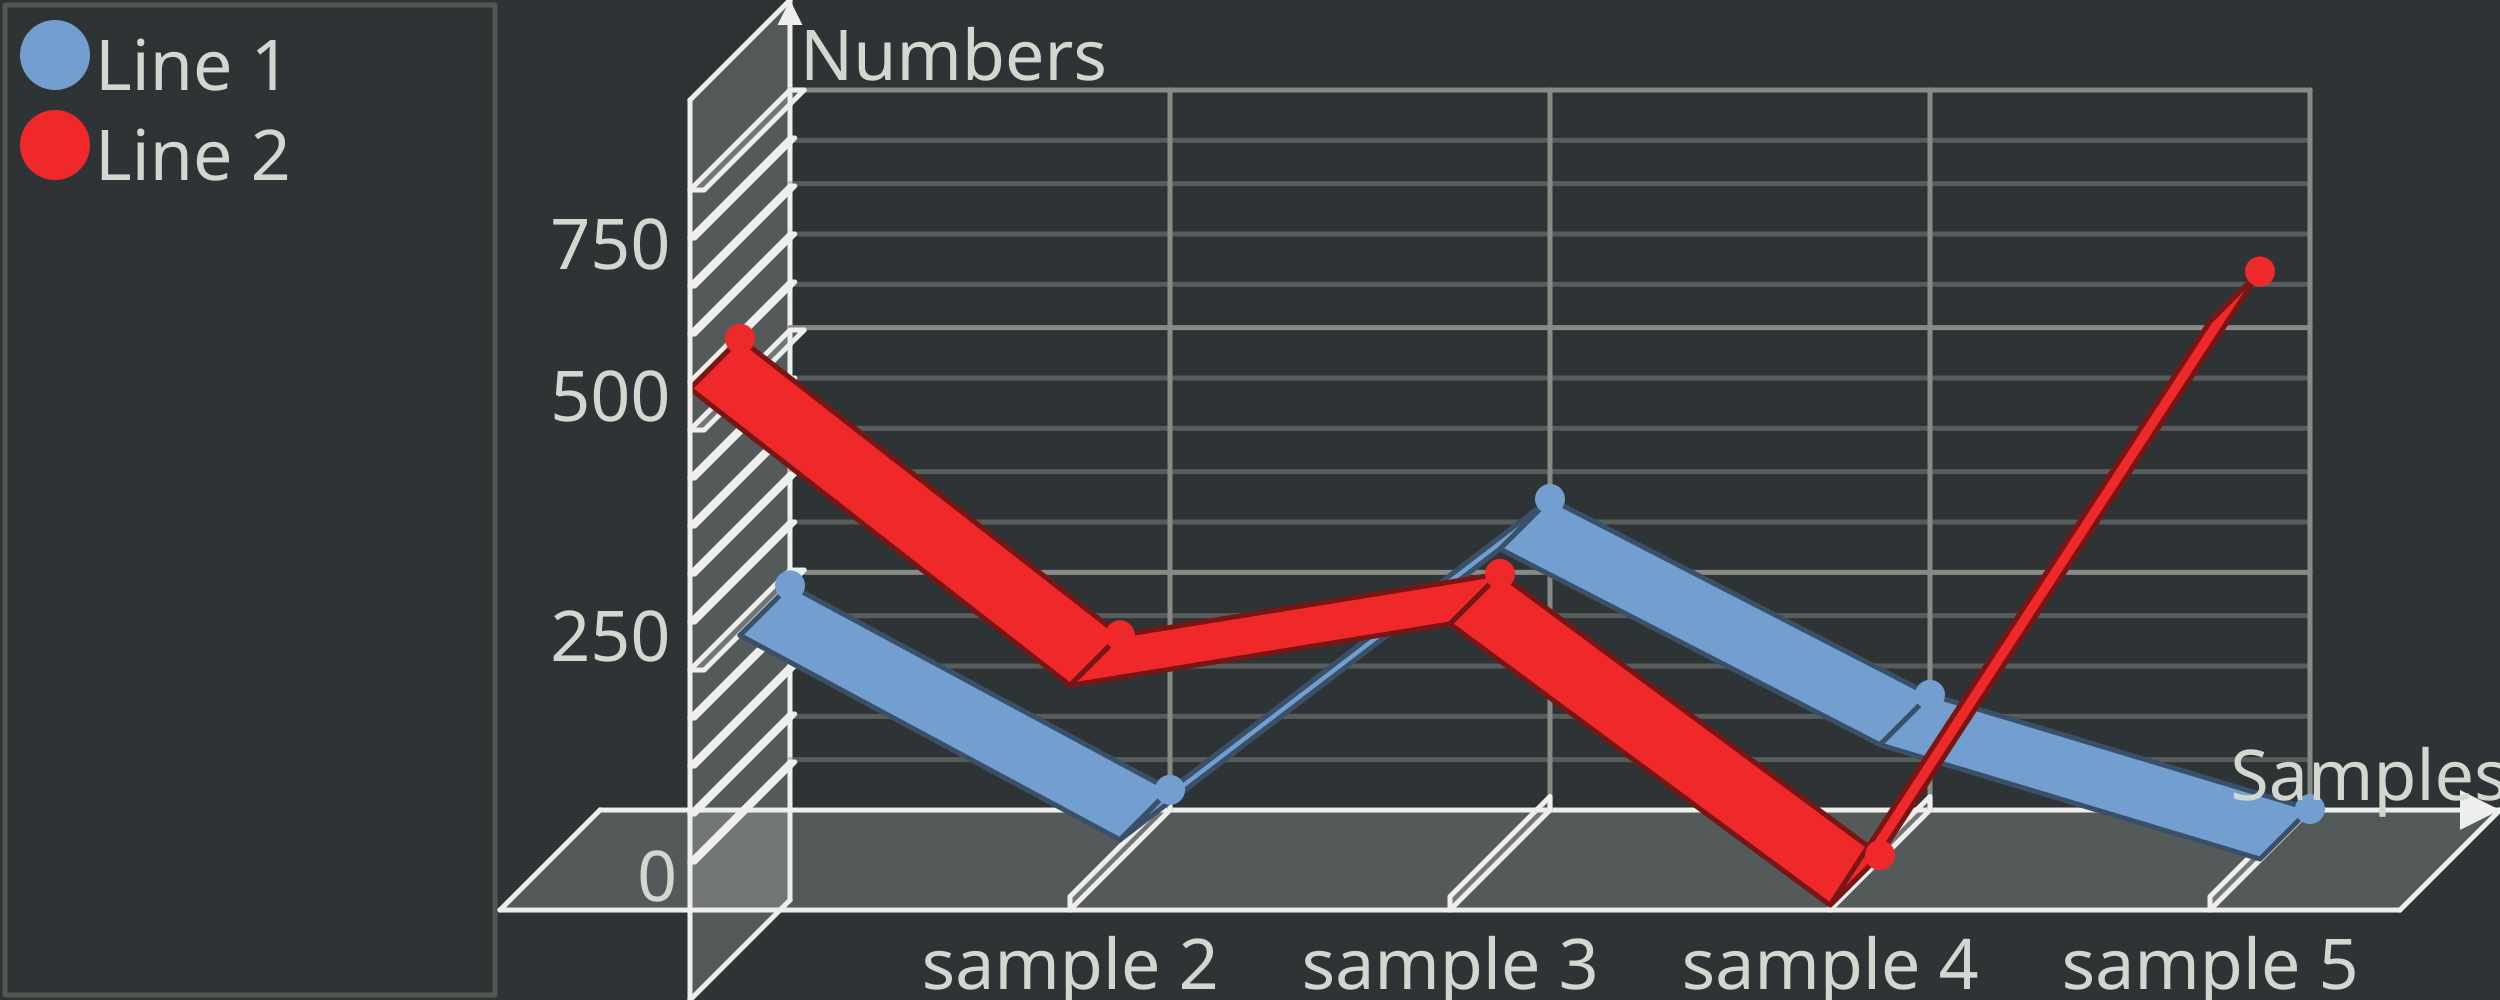
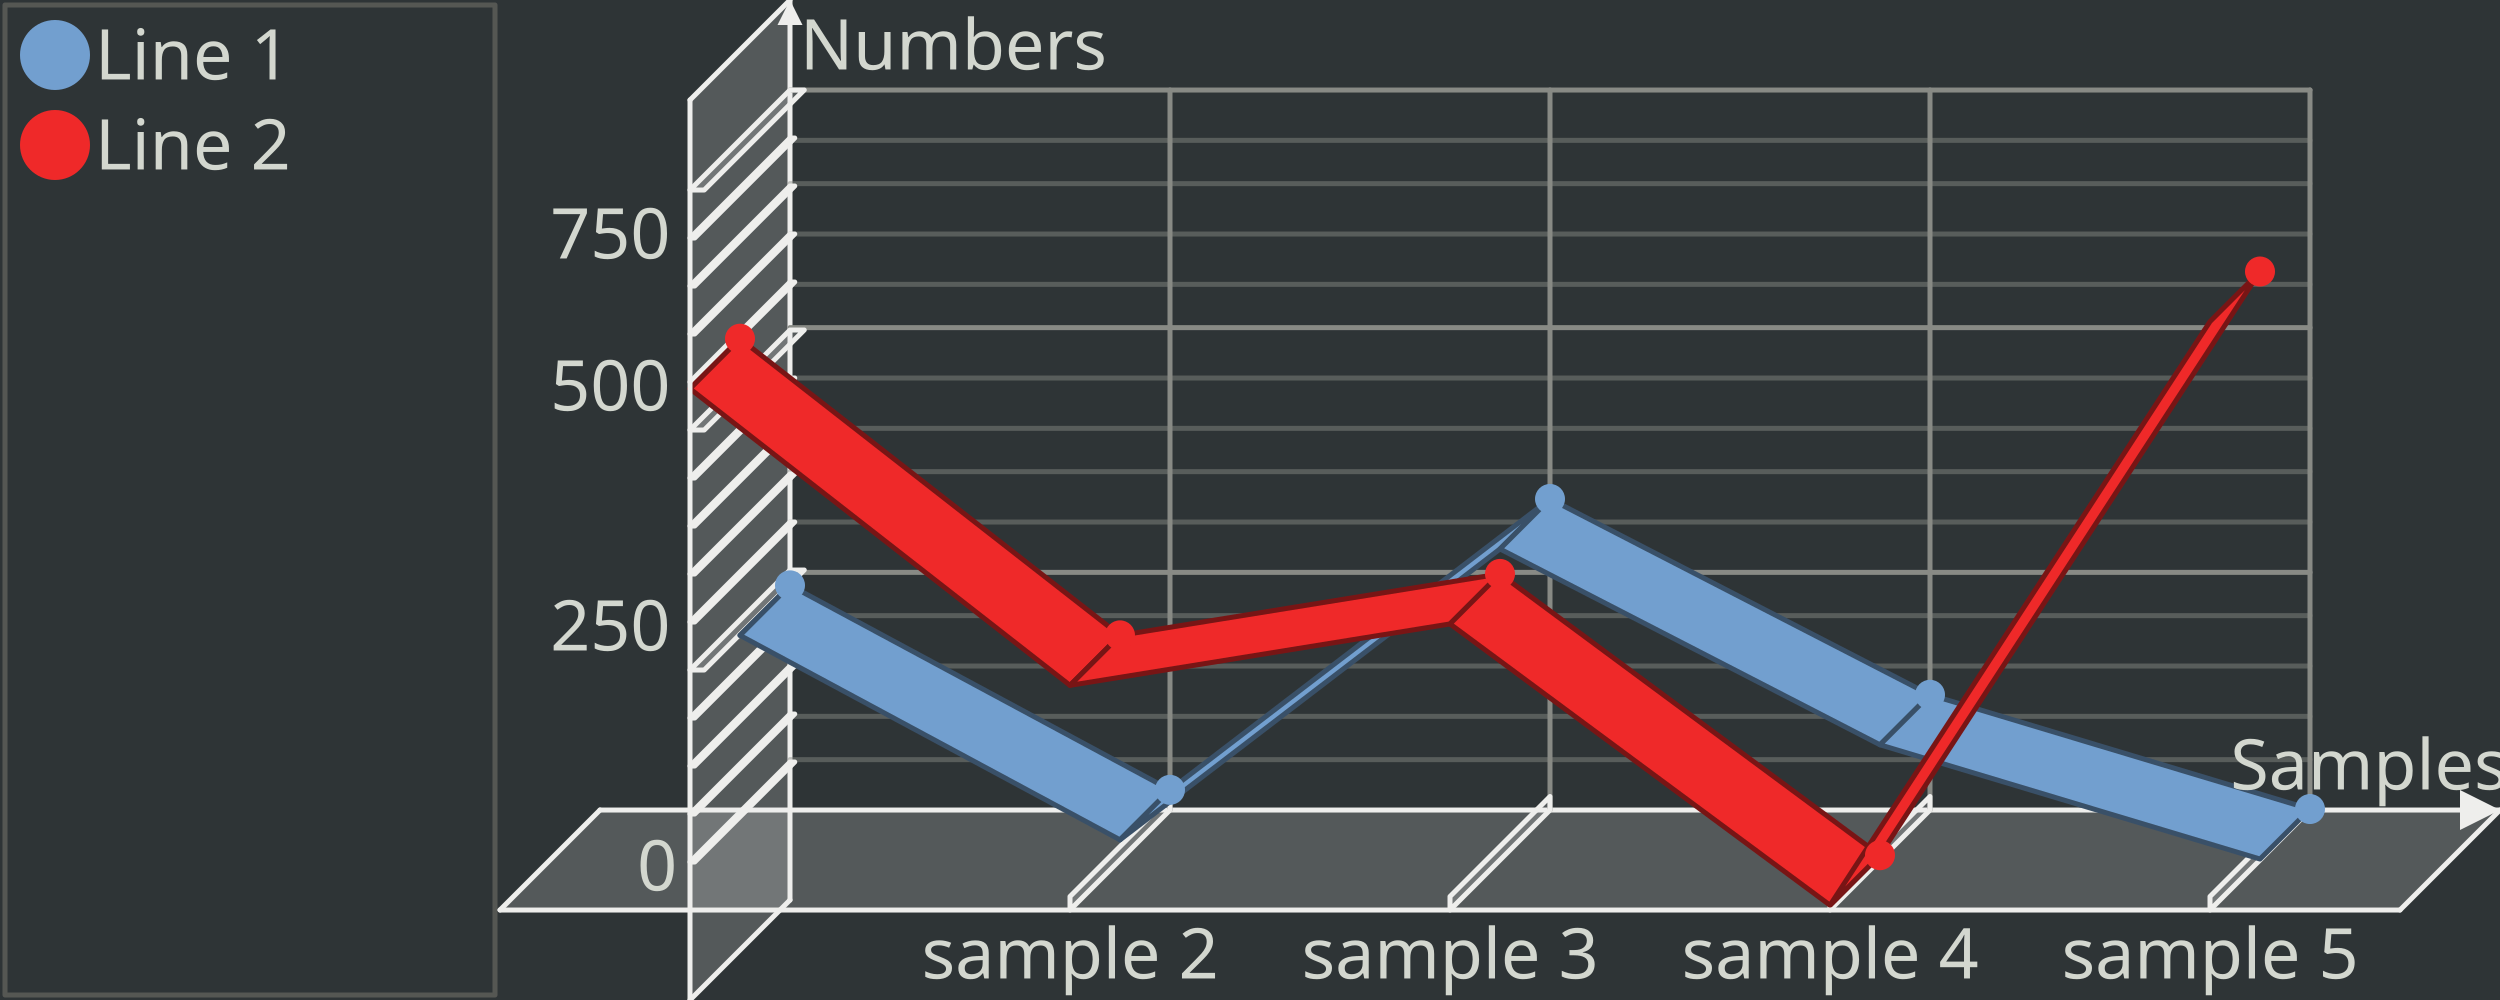
<svg xmlns="http://www.w3.org/2000/svg" width="500" height="200" version="1.0" id="ezcGraph">
  <defs />
  <g id="ezcGraphChart" color-rendering="optimizeQuality" shape-rendering="geometricPrecision" text-rendering="optimizeLegibility">
    <path d=" M 0,200 L 0,0 L 500,0 L 500,200 L 0,200 z " style="fill: #2e3436; fill-opacity: 1.00; stroke: none;" id="ezcGraphPolygon_1" />
    <path d=" M 1,199 L 1,1 L 99,1 L 99,199 L 1,199 z " style="fill: none; stroke: #555753; stroke-width: 1; stroke-opacity: 1.00; stroke-linecap: round; stroke-linejoin: round;" id="ezcGraphPolygon_2" />
    <path d=" M 2,198 L 2,2 L 98,2 L 98,198 L 2,198 z " style="fill: #000000; fill-opacity: 0.00; stroke: none;" id="ezcGraphPolygon_3" />
    <ellipse cx="11" cy="11" rx="7" ry="7" style="fill: #729fcf; fill-opacity: 1.00; stroke: none;" id="ezcGraphCircle_4" />
    <ellipse cx="11" cy="29" rx="7" ry="7" style="fill: #ef2929; fill-opacity: 1.00; stroke: none;" id="ezcGraphCircle_6" />
    <path d=" M 100,182 L 120,162 L 500,162 L 480,182 L 100,182 z " style="fill: #eeeeec; fill-opacity: 0.20; stroke: none;" id="ezcGraphPolygon_8" />
    <path d=" M 120,162 L 500,162" style="fill: none; stroke: #eeeeec; stroke-width: 1; stroke-opacity: 1.00; stroke-linecap: round; stroke-linejoin: round;" id="ezcGraphLine_9" />
    <path d=" M 492,166 L 500,162 L 492,158 L 492,166 z " style="fill: #eeeeec; fill-opacity: 1.00; stroke: none;" id="ezcGraphPolygon_10" />
    <path d=" M 138,200 L 158,180 L 158,0 L 138,20 L 138,200 z " style="fill: #eeeeec; fill-opacity: 0.20; stroke: none;" id="ezcGraphPolygon_12" />
    <path d=" M 158,180 L 158,0" style="fill: none; stroke: #eeeeec; stroke-width: 1; stroke-opacity: 1.00; stroke-linecap: round; stroke-linejoin: round;" id="ezcGraphLine_13" />
    <path d=" M 155.5,5 L 158,0 L 160.5,5 L 155.5,5 z " style="fill: #eeeeec; fill-opacity: 1.00; stroke: none;" id="ezcGraphPolygon_14" />
    <path d=" M 234,162 L 234,18" style="fill: none; stroke: #888a85; stroke-width: 1; stroke-opacity: 1.00; stroke-linecap: round; stroke-linejoin: round;" id="ezcGraphLine_16" />
    <path d=" M 214,179.3 L 234,159.3 L 234,162 L 214,182 L 214,179.3 z " style="fill: #eeeeec; fill-opacity: 0.20; stroke: none;" id="ezcGraphPolygon_17" />
    <path d=" M 214,179.3 L 234,159.3 L 234,162 L 214,182 L 214,179.3 z " style="fill: none; stroke: #eeeeec; stroke-width: 1; stroke-opacity: 1.00; stroke-linecap: round; stroke-linejoin: round;" id="ezcGraphPolygon_18" />
    <path d=" M 310,162 L 310,18" style="fill: none; stroke: #888a85; stroke-width: 1; stroke-opacity: 1.00; stroke-linecap: round; stroke-linejoin: round;" id="ezcGraphLine_20" />
    <path d=" M 290,179.3 L 310,159.3 L 310,162 L 290,182 L 290,179.3 z " style="fill: #eeeeec; fill-opacity: 0.20; stroke: none;" id="ezcGraphPolygon_21" />
    <path d=" M 290,179.3 L 310,159.3 L 310,162 L 290,182 L 290,179.3 z " style="fill: none; stroke: #eeeeec; stroke-width: 1; stroke-opacity: 1.00; stroke-linecap: round; stroke-linejoin: round;" id="ezcGraphPolygon_22" />
    <path d=" M 386,162 L 386,18" style="fill: none; stroke: #888a85; stroke-width: 1; stroke-opacity: 1.00; stroke-linecap: round; stroke-linejoin: round;" id="ezcGraphLine_24" />
    <path d=" M 366,179.3 L 386,159.3 L 386,162 L 366,182 L 366,179.3 z " style="fill: #eeeeec; fill-opacity: 0.20; stroke: none;" id="ezcGraphPolygon_25" />
    <path d=" M 366,179.3 L 386,159.3 L 386,162 L 366,182 L 366,179.3 z " style="fill: none; stroke: #eeeeec; stroke-width: 1; stroke-opacity: 1.00; stroke-linecap: round; stroke-linejoin: round;" id="ezcGraphPolygon_26" />
    <path d=" M 462,162 L 462,18" style="fill: none; stroke: #888a85; stroke-width: 1; stroke-opacity: 1.00; stroke-linecap: round; stroke-linejoin: round;" id="ezcGraphLine_28" />
    <path d=" M 442,179.3 L 462,159.3 L 462,162 L 442,182 L 442,179.3 z " style="fill: #eeeeec; fill-opacity: 0.20; stroke: none;" id="ezcGraphPolygon_29" />
    <path d=" M 442,179.3 L 462,159.3 L 462,162 L 442,182 L 442,179.3 z " style="fill: none; stroke: #eeeeec; stroke-width: 1; stroke-opacity: 1.00; stroke-linecap: round; stroke-linejoin: round;" id="ezcGraphPolygon_30" />
    <path d=" M 462,151.92 L 158,151.92" style="fill: none; stroke: #888a85; stroke-width: 1; stroke-opacity: 0.47; stroke-linecap: round; stroke-linejoin: round;" id="ezcGraphLine_33" />
    <path d=" M 138,172.4 L 158,152.4 L 158.95,152.4 L 138.95,172.4 L 138,172.4 z " style="fill: #eeeeec; fill-opacity: 0.20; stroke: none;" id="ezcGraphPolygon_34" />
    <path d=" M 138,172.4 L 158,152.4 L 158.95,152.4 L 138.95,172.4 L 138,172.4 z " style="fill: none; stroke: #eeeeec; stroke-width: 1; stroke-opacity: 1.00; stroke-linecap: round; stroke-linejoin: round;" id="ezcGraphPolygon_35" />
    <path d=" M 462,143.28 L 158,143.28" style="fill: none; stroke: #888a85; stroke-width: 1; stroke-opacity: 0.47; stroke-linecap: round; stroke-linejoin: round;" id="ezcGraphLine_36" />
    <path d=" M 138,162.8 L 158,142.8 L 158.95,142.8 L 138.95,162.8 L 138,162.8 z " style="fill: #eeeeec; fill-opacity: 0.20; stroke: none;" id="ezcGraphPolygon_37" />
    <path d=" M 138,162.8 L 158,142.8 L 158.95,142.8 L 138.95,162.8 L 138,162.8 z " style="fill: none; stroke: #eeeeec; stroke-width: 1; stroke-opacity: 1.00; stroke-linecap: round; stroke-linejoin: round;" id="ezcGraphPolygon_38" />
    <path d=" M 462,133.2 L 158,133.2" style="fill: none; stroke: #888a85; stroke-width: 1; stroke-opacity: 0.47; stroke-linecap: round; stroke-linejoin: round;" id="ezcGraphLine_39" />
    <path d=" M 138,153.2 L 158,133.2 L 158.95,133.2 L 138.95,153.2 L 138,153.2 z " style="fill: #eeeeec; fill-opacity: 0.20; stroke: none;" id="ezcGraphPolygon_40" />
    <path d=" M 138,153.2 L 158,133.2 L 158.95,133.2 L 138.95,153.2 L 138,153.2 z " style="fill: none; stroke: #eeeeec; stroke-width: 1; stroke-opacity: 1.00; stroke-linecap: round; stroke-linejoin: round;" id="ezcGraphPolygon_41" />
    <path d=" M 462,123.12 L 158,123.12" style="fill: none; stroke: #888a85; stroke-width: 1; stroke-opacity: 0.47; stroke-linecap: round; stroke-linejoin: round;" id="ezcGraphLine_42" />
    <path d=" M 138,143.6 L 158,123.6 L 158.95,123.6 L 138.95,143.6 L 138,143.6 z " style="fill: #eeeeec; fill-opacity: 0.20; stroke: none;" id="ezcGraphPolygon_43" />
    <path d=" M 138,143.6 L 158,123.6 L 158.95,123.6 L 138.95,143.6 L 138,143.6 z " style="fill: none; stroke: #eeeeec; stroke-width: 1; stroke-opacity: 1.00; stroke-linecap: round; stroke-linejoin: round;" id="ezcGraphPolygon_44" />
    <path d=" M 462,114.48 L 158,114.48" style="fill: none; stroke: #888a85; stroke-width: 1; stroke-opacity: 1.00; stroke-linecap: round; stroke-linejoin: round;" id="ezcGraphLine_45" />
    <path d=" M 138,134 L 158,114 L 160.85,114 L 140.85,134 L 138,134 z " style="fill: #eeeeec; fill-opacity: 0.20; stroke: none;" id="ezcGraphPolygon_46" />
    <path d=" M 138,134 L 158,114 L 160.85,114 L 140.85,134 L 138,134 z " style="fill: none; stroke: #eeeeec; stroke-width: 1; stroke-opacity: 1.00; stroke-linecap: round; stroke-linejoin: round;" id="ezcGraphPolygon_47" />
    <path d=" M 462,104.4 L 158,104.4" style="fill: none; stroke: #888a85; stroke-width: 1; stroke-opacity: 0.47; stroke-linecap: round; stroke-linejoin: round;" id="ezcGraphLine_49" />
    <path d=" M 138,124.4 L 158,104.4 L 158.95,104.4 L 138.95,124.4 L 138,124.4 z " style="fill: #eeeeec; fill-opacity: 0.20; stroke: none;" id="ezcGraphPolygon_50" />
    <path d=" M 138,124.4 L 158,104.4 L 158.95,104.4 L 138.95,124.4 L 138,124.4 z " style="fill: none; stroke: #eeeeec; stroke-width: 1; stroke-opacity: 1.00; stroke-linecap: round; stroke-linejoin: round;" id="ezcGraphPolygon_51" />
    <path d=" M 462,94.32 L 158,94.32" style="fill: none; stroke: #888a85; stroke-width: 1; stroke-opacity: 0.47; stroke-linecap: round; stroke-linejoin: round;" id="ezcGraphLine_52" />
    <path d=" M 138,114.8 L 158,94.8 L 158.95,94.8 L 138.95,114.8 L 138,114.8 z " style="fill: #eeeeec; fill-opacity: 0.20; stroke: none;" id="ezcGraphPolygon_53" />
    <path d=" M 138,114.8 L 158,94.8 L 158.95,94.8 L 138.95,114.8 L 138,114.8 z " style="fill: none; stroke: #eeeeec; stroke-width: 1; stroke-opacity: 1.00; stroke-linecap: round; stroke-linejoin: round;" id="ezcGraphPolygon_54" />
    <path d=" M 462,85.68 L 158,85.68" style="fill: none; stroke: #888a85; stroke-width: 1; stroke-opacity: 0.47; stroke-linecap: round; stroke-linejoin: round;" id="ezcGraphLine_55" />
    <path d=" M 138,105.2 L 158,85.2 L 158.95,85.2 L 138.95,105.2 L 138,105.2 z " style="fill: #eeeeec; fill-opacity: 0.20; stroke: none;" id="ezcGraphPolygon_56" />
    <path d=" M 138,105.2 L 158,85.2 L 158.95,85.2 L 138.95,105.2 L 138,105.2 z " style="fill: none; stroke: #eeeeec; stroke-width: 1; stroke-opacity: 1.00; stroke-linecap: round; stroke-linejoin: round;" id="ezcGraphPolygon_57" />
    <path d=" M 462,75.6 L 158,75.6" style="fill: none; stroke: #888a85; stroke-width: 1; stroke-opacity: 0.47; stroke-linecap: round; stroke-linejoin: round;" id="ezcGraphLine_58" />
    <path d=" M 138,95.6 L 158,75.6 L 158.95,75.6 L 138.95,95.6 L 138,95.6 z " style="fill: #eeeeec; fill-opacity: 0.20; stroke: none;" id="ezcGraphPolygon_59" />
    <path d=" M 138,95.6 L 158,75.6 L 158.95,75.6 L 138.95,95.6 L 138,95.6 z " style="fill: none; stroke: #eeeeec; stroke-width: 1; stroke-opacity: 1.00; stroke-linecap: round; stroke-linejoin: round;" id="ezcGraphPolygon_60" />
    <path d=" M 462,65.52 L 158,65.52" style="fill: none; stroke: #888a85; stroke-width: 1; stroke-opacity: 1.00; stroke-linecap: round; stroke-linejoin: round;" id="ezcGraphLine_61" />
    <path d=" M 138,86 L 158,66 L 160.85,66 L 140.85,86 L 138,86 z " style="fill: #eeeeec; fill-opacity: 0.20; stroke: none;" id="ezcGraphPolygon_62" />
    <path d=" M 138,86 L 158,66 L 160.85,66 L 140.85,86 L 138,86 z " style="fill: none; stroke: #eeeeec; stroke-width: 1; stroke-opacity: 1.00; stroke-linecap: round; stroke-linejoin: round;" id="ezcGraphPolygon_63" />
    <path d=" M 462,56.88 L 158,56.88" style="fill: none; stroke: #888a85; stroke-width: 1; stroke-opacity: 0.47; stroke-linecap: round; stroke-linejoin: round;" id="ezcGraphLine_65" />
    <path d=" M 138,76.4 L 158,56.4 L 158.95,56.4 L 138.95,76.4 L 138,76.4 z " style="fill: #eeeeec; fill-opacity: 0.20; stroke: none;" id="ezcGraphPolygon_66" />
    <path d=" M 138,76.4 L 158,56.4 L 158.95,56.4 L 138.95,76.4 L 138,76.4 z " style="fill: none; stroke: #eeeeec; stroke-width: 1; stroke-opacity: 1.00; stroke-linecap: round; stroke-linejoin: round;" id="ezcGraphPolygon_67" />
    <path d=" M 462,46.8 L 158,46.8" style="fill: none; stroke: #888a85; stroke-width: 1; stroke-opacity: 0.47; stroke-linecap: round; stroke-linejoin: round;" id="ezcGraphLine_68" />
    <path d=" M 138,66.8 L 158,46.8 L 158.95,46.8 L 138.95,66.8 L 138,66.8 z " style="fill: #eeeeec; fill-opacity: 0.20; stroke: none;" id="ezcGraphPolygon_69" />
    <path d=" M 138,66.8 L 158,46.8 L 158.95,46.8 L 138.95,66.8 L 138,66.8 z " style="fill: none; stroke: #eeeeec; stroke-width: 1; stroke-opacity: 1.00; stroke-linecap: round; stroke-linejoin: round;" id="ezcGraphPolygon_70" />
    <path d=" M 462,36.72 L 158,36.72" style="fill: none; stroke: #888a85; stroke-width: 1; stroke-opacity: 0.47; stroke-linecap: round; stroke-linejoin: round;" id="ezcGraphLine_71" />
    <path d=" M 138,57.2 L 158,37.2 L 158.95,37.2 L 138.95,57.2 L 138,57.2 z " style="fill: #eeeeec; fill-opacity: 0.20; stroke: none;" id="ezcGraphPolygon_72" />
    <path d=" M 138,57.2 L 158,37.2 L 158.95,37.2 L 138.95,57.2 L 138,57.2 z " style="fill: none; stroke: #eeeeec; stroke-width: 1; stroke-opacity: 1.00; stroke-linecap: round; stroke-linejoin: round;" id="ezcGraphPolygon_73" />
    <path d=" M 462,28.08 L 158,28.08" style="fill: none; stroke: #888a85; stroke-width: 1; stroke-opacity: 0.47; stroke-linecap: round; stroke-linejoin: round;" id="ezcGraphLine_74" />
    <path d=" M 138,47.6 L 158,27.6 L 158.95,27.6 L 138.95,47.6 L 138,47.6 z " style="fill: #eeeeec; fill-opacity: 0.20; stroke: none;" id="ezcGraphPolygon_75" />
    <path d=" M 138,47.6 L 158,27.6 L 158.95,27.6 L 138.95,47.6 L 138,47.6 z " style="fill: none; stroke: #eeeeec; stroke-width: 1; stroke-opacity: 1.00; stroke-linecap: round; stroke-linejoin: round;" id="ezcGraphPolygon_76" />
    <path d=" M 462,18 L 158,18" style="fill: none; stroke: #888a85; stroke-width: 1; stroke-opacity: 1.00; stroke-linecap: round; stroke-linejoin: round;" id="ezcGraphLine_77" />
    <path d=" M 138,38 L 158,18 L 160.85,18 L 140.85,38 L 138,38 z " style="fill: #eeeeec; fill-opacity: 0.20; stroke: none;" id="ezcGraphPolygon_78" />
    <path d=" M 138,38 L 158,18 L 160.85,18 L 140.85,38 L 138,38 z " style="fill: none; stroke: #eeeeec; stroke-width: 1; stroke-opacity: 1.00; stroke-linecap: round; stroke-linejoin: round;" id="ezcGraphPolygon_79" />
    <path d=" M 158,117.072 L 148,127.072 L 148,127.072 L 158,117.072 L 158,117.072 z " style="fill: #729fcf; fill-opacity: 1.00; stroke: none;" id="ezcGraphPolygon_81" />
    <path d=" M 158,117.072 L 148,127.072 L 148,127.072 L 158,117.072 L 158,117.072 z " style="fill: none; stroke: #395068; stroke-width: 1; stroke-opacity: 1.00; stroke-linecap: round; stroke-linejoin: round;" id="ezcGraphPolygon_82" />
    <path d=" M 158,117.072 L 148,127.072 L 224,167.968 L 234,157.968 L 158,117.072 z " style="fill: #729fcf; fill-opacity: 1.00; stroke: none;" id="ezcGraphPolygon_83" />
    <path d=" M 158,117.072 L 148,127.072 L 224,167.968 L 234,157.968 L 158,117.072 z " style="fill: none; stroke: #395068; stroke-width: 1; stroke-opacity: 1.00; stroke-linecap: round; stroke-linejoin: round;" id="ezcGraphPolygon_84" />
    <path d=" M 234,157.968 L 224,167.968 L 300,109.792 L 310,99.792 L 234,157.968 z " style="fill: #729fcf; fill-opacity: 1.00; stroke: none;" id="ezcGraphPolygon_85" />
    <path d=" M 234,157.968 L 224,167.968 L 300,109.792 L 310,99.792 L 234,157.968 z " style="fill: none; stroke: #395068; stroke-width: 1; stroke-opacity: 1.00; stroke-linecap: round; stroke-linejoin: round;" id="ezcGraphPolygon_86" />
    <path d=" M 310,99.792 L 300,109.792 L 376,148.96 L 386,138.96 L 310,99.792 z " style="fill: #729fcf; fill-opacity: 1.00; stroke: none;" id="ezcGraphPolygon_87" />
    <path d=" M 310,99.792 L 300,109.792 L 376,148.96 L 386,138.96 L 310,99.792 z " style="fill: none; stroke: #395068; stroke-width: 1; stroke-opacity: 1.00; stroke-linecap: round; stroke-linejoin: round;" id="ezcGraphPolygon_88" />
    <path d=" M 386,138.96 L 376,148.96 L 452,171.808 L 462,161.808 L 386,138.96 z " style="fill: #729fcf; fill-opacity: 1.00; stroke: none;" id="ezcGraphPolygon_89" />
    <path d=" M 386,138.96 L 376,148.96 L 452,171.808 L 462,161.808 L 386,138.96 z " style="fill: none; stroke: #395068; stroke-width: 1; stroke-opacity: 1.00; stroke-linecap: round; stroke-linejoin: round;" id="ezcGraphPolygon_90" />
    <path d=" M 148,67.744 L 138,77.744 L 138,77.744 L 148,67.744 L 148,67.744 z " style="fill: #ef2929; fill-opacity: 1.00; stroke: none;" id="ezcGraphPolygon_91" />
    <path d=" M 148,67.744 L 138,77.744 L 138,77.744 L 148,67.744 L 148,67.744 z " style="fill: none; stroke: #781515; stroke-width: 1; stroke-opacity: 1.00; stroke-linecap: round; stroke-linejoin: round;" id="ezcGraphPolygon_92" />
    <path d=" M 148,67.744 L 138,77.744 L 214,137.072 L 224,127.072 L 148,67.744 z " style="fill: #ef2929; fill-opacity: 1.00; stroke: none;" id="ezcGraphPolygon_93" />
    <path d=" M 148,67.744 L 138,77.744 L 214,137.072 L 224,127.072 L 148,67.744 z " style="fill: none; stroke: #781515; stroke-width: 1; stroke-opacity: 1.00; stroke-linecap: round; stroke-linejoin: round;" id="ezcGraphPolygon_94" />
    <path d=" M 224,127.072 L 214,137.072 L 290,124.784 L 300,114.784 L 224,127.072 z " style="fill: #ef2929; fill-opacity: 1.00; stroke: none;" id="ezcGraphPolygon_95" />
    <path d=" M 224,127.072 L 214,137.072 L 290,124.784 L 300,114.784 L 224,127.072 z " style="fill: none; stroke: #781515; stroke-width: 1; stroke-opacity: 1.00; stroke-linecap: round; stroke-linejoin: round;" id="ezcGraphPolygon_96" />
    <path d=" M 300,114.784 L 290,124.784 L 366,181.04 L 376,171.04 L 300,114.784 z " style="fill: #ef2929; fill-opacity: 1.00; stroke: none;" id="ezcGraphPolygon_97" />
    <path d=" M 300,114.784 L 290,124.784 L 366,181.04 L 376,171.04 L 300,114.784 z " style="fill: none; stroke: #781515; stroke-width: 1; stroke-opacity: 1.00; stroke-linecap: round; stroke-linejoin: round;" id="ezcGraphPolygon_98" />
    <path d=" M 376,171.04 L 366,181.04 L 442,64.304 L 452,54.304 L 376,171.04 z " style="fill: #ef2929; fill-opacity: 1.00; stroke: none;" id="ezcGraphPolygon_99" />
    <path d=" M 376,171.04 L 366,181.04 L 442,64.304 L 452,54.304 L 376,171.04 z " style="fill: none; stroke: #781515; stroke-width: 1; stroke-opacity: 1.00; stroke-linecap: round; stroke-linejoin: round;" id="ezcGraphPolygon_100" />
    <ellipse cx="158" cy="117.072" rx="3" ry="3" style="fill: #729fcf; fill-opacity: 1.00; stroke: none;" id="ezcGraphCircle_101" />
    <ellipse cx="234" cy="157.968" rx="3" ry="3" style="fill: #729fcf; fill-opacity: 1.00; stroke: none;" id="ezcGraphCircle_102" />
    <ellipse cx="310" cy="99.792" rx="3" ry="3" style="fill: #729fcf; fill-opacity: 1.00; stroke: none;" id="ezcGraphCircle_103" />
    <ellipse cx="386" cy="138.96" rx="3" ry="3" style="fill: #729fcf; fill-opacity: 1.00; stroke: none;" id="ezcGraphCircle_104" />
    <ellipse cx="462" cy="161.808" rx="3" ry="3" style="fill: #729fcf; fill-opacity: 1.00; stroke: none;" id="ezcGraphCircle_105" />
    <ellipse cx="148" cy="67.744" rx="3" ry="3" style="fill: #ef2929; fill-opacity: 1.00; stroke: none;" id="ezcGraphCircle_106" />
    <ellipse cx="224" cy="127.072" rx="3" ry="3" style="fill: #ef2929; fill-opacity: 1.00; stroke: none;" id="ezcGraphCircle_107" />
    <ellipse cx="300" cy="114.784" rx="3" ry="3" style="fill: #ef2929; fill-opacity: 1.00; stroke: none;" id="ezcGraphCircle_108" />
    <ellipse cx="376" cy="171.04" rx="3" ry="3" style="fill: #ef2929; fill-opacity: 1.00; stroke: none;" id="ezcGraphCircle_109" />
    <ellipse cx="452" cy="54.304" rx="3" ry="3" style="fill: #ef2929; fill-opacity: 1.00; stroke: none;" id="ezcGraphCircle_110" />
    <path d=" M 500,162 L 480,182" style="fill: none; stroke: #eeeeec; stroke-width: 1; stroke-opacity: 1.00; stroke-linecap: round; stroke-linejoin: round;" id="ezcGraphLine_111" />
    <path d=" M 480,182 L 100,182" style="fill: none; stroke: #eeeeec; stroke-width: 1; stroke-opacity: 1.00; stroke-linecap: round; stroke-linejoin: round;" id="ezcGraphLine_112" />
    <path d=" M 100,182 L 120,162" style="fill: none; stroke: #eeeeec; stroke-width: 1; stroke-opacity: 1.00; stroke-linecap: round; stroke-linejoin: round;" id="ezcGraphLine_113" />
    <path d=" M 158,0 L 138,20" style="fill: none; stroke: #eeeeec; stroke-width: 1; stroke-opacity: 1.00; stroke-linecap: round; stroke-linejoin: round;" id="ezcGraphLine_114" />
    <path d=" M 138,20 L 138,200" style="fill: none; stroke: #eeeeec; stroke-width: 1; stroke-opacity: 1.00; stroke-linecap: round; stroke-linejoin: round;" id="ezcGraphLine_115" />
    <path d=" M 138,200 L 158,180" style="fill: none; stroke: #eeeeec; stroke-width: 1; stroke-opacity: 1.00; stroke-linecap: round; stroke-linejoin: round;" id="ezcGraphLine_116" />
-     <text id="ezcGraphTextBox_5" x="19" text-length="44.52px" y="18" style="font-size: 14px; font-family: sans-serif; fill: #d3d7cf; fill-opacity: 1.00; stroke: none;">Line 1</text>
-     <text id="ezcGraphTextBox_7" x="19" text-length="44.52px" y="36" style="font-size: 14px; font-family: sans-serif; fill: #d3d7cf; fill-opacity: 1.00; stroke: none;">Line 2</text>
-     <text id="ezcGraphTextBox_11" x="446.06" text-length="51.94px" y="160" style="font-size: 14px; font-family: sans-serif; fill: #d3d7cf; fill-opacity: 1.00; stroke: none;">Samples</text>
-     <text id="ezcGraphTextBox_15" x="160" text-length="51.94px" y="16" style="font-size: 14px; font-family: sans-serif; fill: #d3d7cf; fill-opacity: 1.00; stroke: none;">Numbers</text>
-     <text id="ezcGraphTextBox_19" x="184.32" text-length="59.36px" y="197.8" style="font-size: 14px; font-family: sans-serif; fill: #d3d7cf; fill-opacity: 1.00; stroke: none;">sample 2</text>
-     <text id="ezcGraphTextBox_23" x="260.32" text-length="59.36px" y="197.8" style="font-size: 14px; font-family: sans-serif; fill: #d3d7cf; fill-opacity: 1.00; stroke: none;">sample 3</text>
-     <text id="ezcGraphTextBox_27" x="336.32" text-length="59.36px" y="197.8" style="font-size: 14px; font-family: sans-serif; fill: #d3d7cf; fill-opacity: 1.00; stroke: none;">sample 4</text>
-     <text id="ezcGraphTextBox_31" x="412.32" text-length="59.36px" y="197.8" style="font-size: 14px; font-family: sans-serif; fill: #d3d7cf; fill-opacity: 1.00; stroke: none;">sample 5</text>
-     <text id="ezcGraphTextBox_32" x="127.42" text-length="8.68px" y="180.2" style="font-size: 14px; font-family: sans-serif; fill: #d3d7cf; fill-opacity: 1.00; stroke: none;">0</text>
-     <text id="ezcGraphTextBox_48" x="110.06" text-length="26.04px" y="132.2" style="font-size: 14px; font-family: sans-serif; fill: #d3d7cf; fill-opacity: 1.00; stroke: none;">250</text>
-     <text id="ezcGraphTextBox_64" x="110.06" text-length="26.04px" y="84.2" style="font-size: 14px; font-family: sans-serif; fill: #d3d7cf; fill-opacity: 1.00; stroke: none;">500</text>
-     <text id="ezcGraphTextBox_80" x="110.06" text-length="26.04px" y="53.8" style="font-size: 14px; font-family: sans-serif; fill: #d3d7cf; fill-opacity: 1.00; stroke: none;">750</text>
+     <text id="ezcGraphTextBox_5" x="19" text-length="44.52px" y="15.9" style="font-size: 14px; font-family: sans-serif; fill: #d3d7cf; fill-opacity: 1.00; stroke: none;">Line 1</text>
+     <text id="ezcGraphTextBox_7" x="19" text-length="44.52px" y="33.9" style="font-size: 14px; font-family: sans-serif; fill: #d3d7cf; fill-opacity: 1.00; stroke: none;">Line 2</text>
+     <text id="ezcGraphTextBox_11" x="446.06" text-length="51.94px" y="157.9" style="font-size: 14px; font-family: sans-serif; fill: #d3d7cf; fill-opacity: 1.00; stroke: none;">Samples</text>
+     <text id="ezcGraphTextBox_15" x="160" text-length="51.94px" y="13.9" style="font-size: 14px; font-family: sans-serif; fill: #d3d7cf; fill-opacity: 1.00; stroke: none;">Numbers</text>
+     <text id="ezcGraphTextBox_19" x="184.32" text-length="59.36px" y="195.7" style="font-size: 14px; font-family: sans-serif; fill: #d3d7cf; fill-opacity: 1.00; stroke: none;">sample 2</text>
+     <text id="ezcGraphTextBox_23" x="260.32" text-length="59.36px" y="195.7" style="font-size: 14px; font-family: sans-serif; fill: #d3d7cf; fill-opacity: 1.00; stroke: none;">sample 3</text>
+     <text id="ezcGraphTextBox_27" x="336.32" text-length="59.36px" y="195.7" style="font-size: 14px; font-family: sans-serif; fill: #d3d7cf; fill-opacity: 1.00; stroke: none;">sample 4</text>
+     <text id="ezcGraphTextBox_31" x="412.32" text-length="59.36px" y="195.7" style="font-size: 14px; font-family: sans-serif; fill: #d3d7cf; fill-opacity: 1.00; stroke: none;">sample 5</text>
+     <text id="ezcGraphTextBox_32" x="127.42" text-length="8.68px" y="178.1" style="font-size: 14px; font-family: sans-serif; fill: #d3d7cf; fill-opacity: 1.00; stroke: none;">0</text>
+     <text id="ezcGraphTextBox_48" x="110.06" text-length="26.04px" y="130.1" style="font-size: 14px; font-family: sans-serif; fill: #d3d7cf; fill-opacity: 1.00; stroke: none;">250</text>
+     <text id="ezcGraphTextBox_64" x="110.06" text-length="26.04px" y="82.1" style="font-size: 14px; font-family: sans-serif; fill: #d3d7cf; fill-opacity: 1.00; stroke: none;">500</text>
+     <text id="ezcGraphTextBox_80" x="110.06" text-length="26.04px" y="51.7" style="font-size: 14px; font-family: sans-serif; fill: #d3d7cf; fill-opacity: 1.00; stroke: none;">750</text>
  </g>
</svg>
